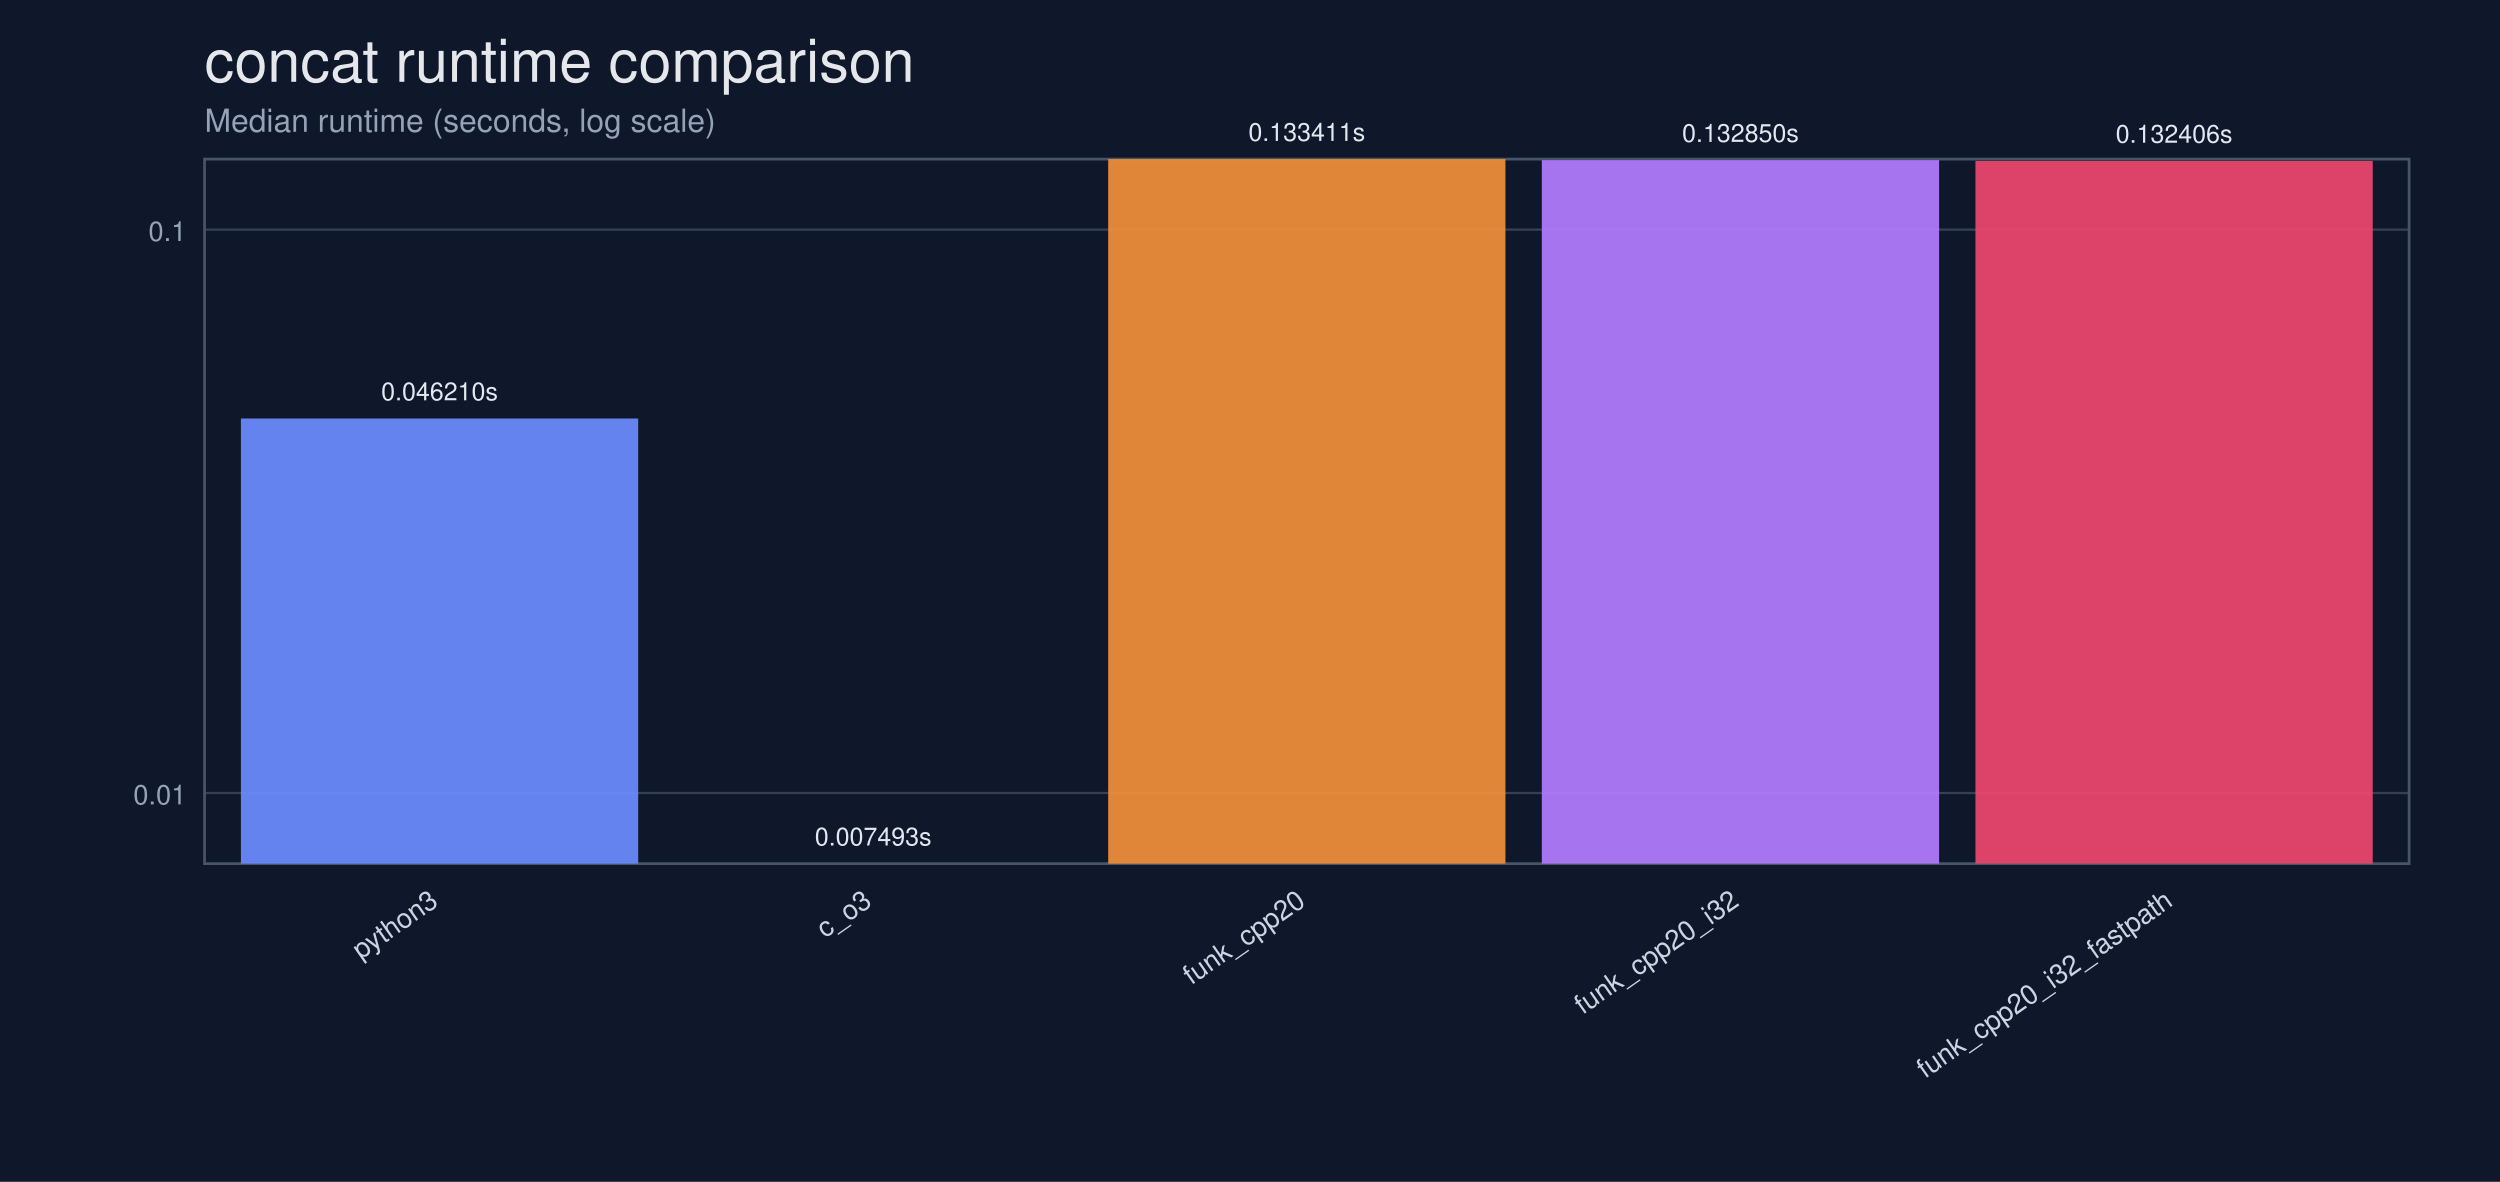
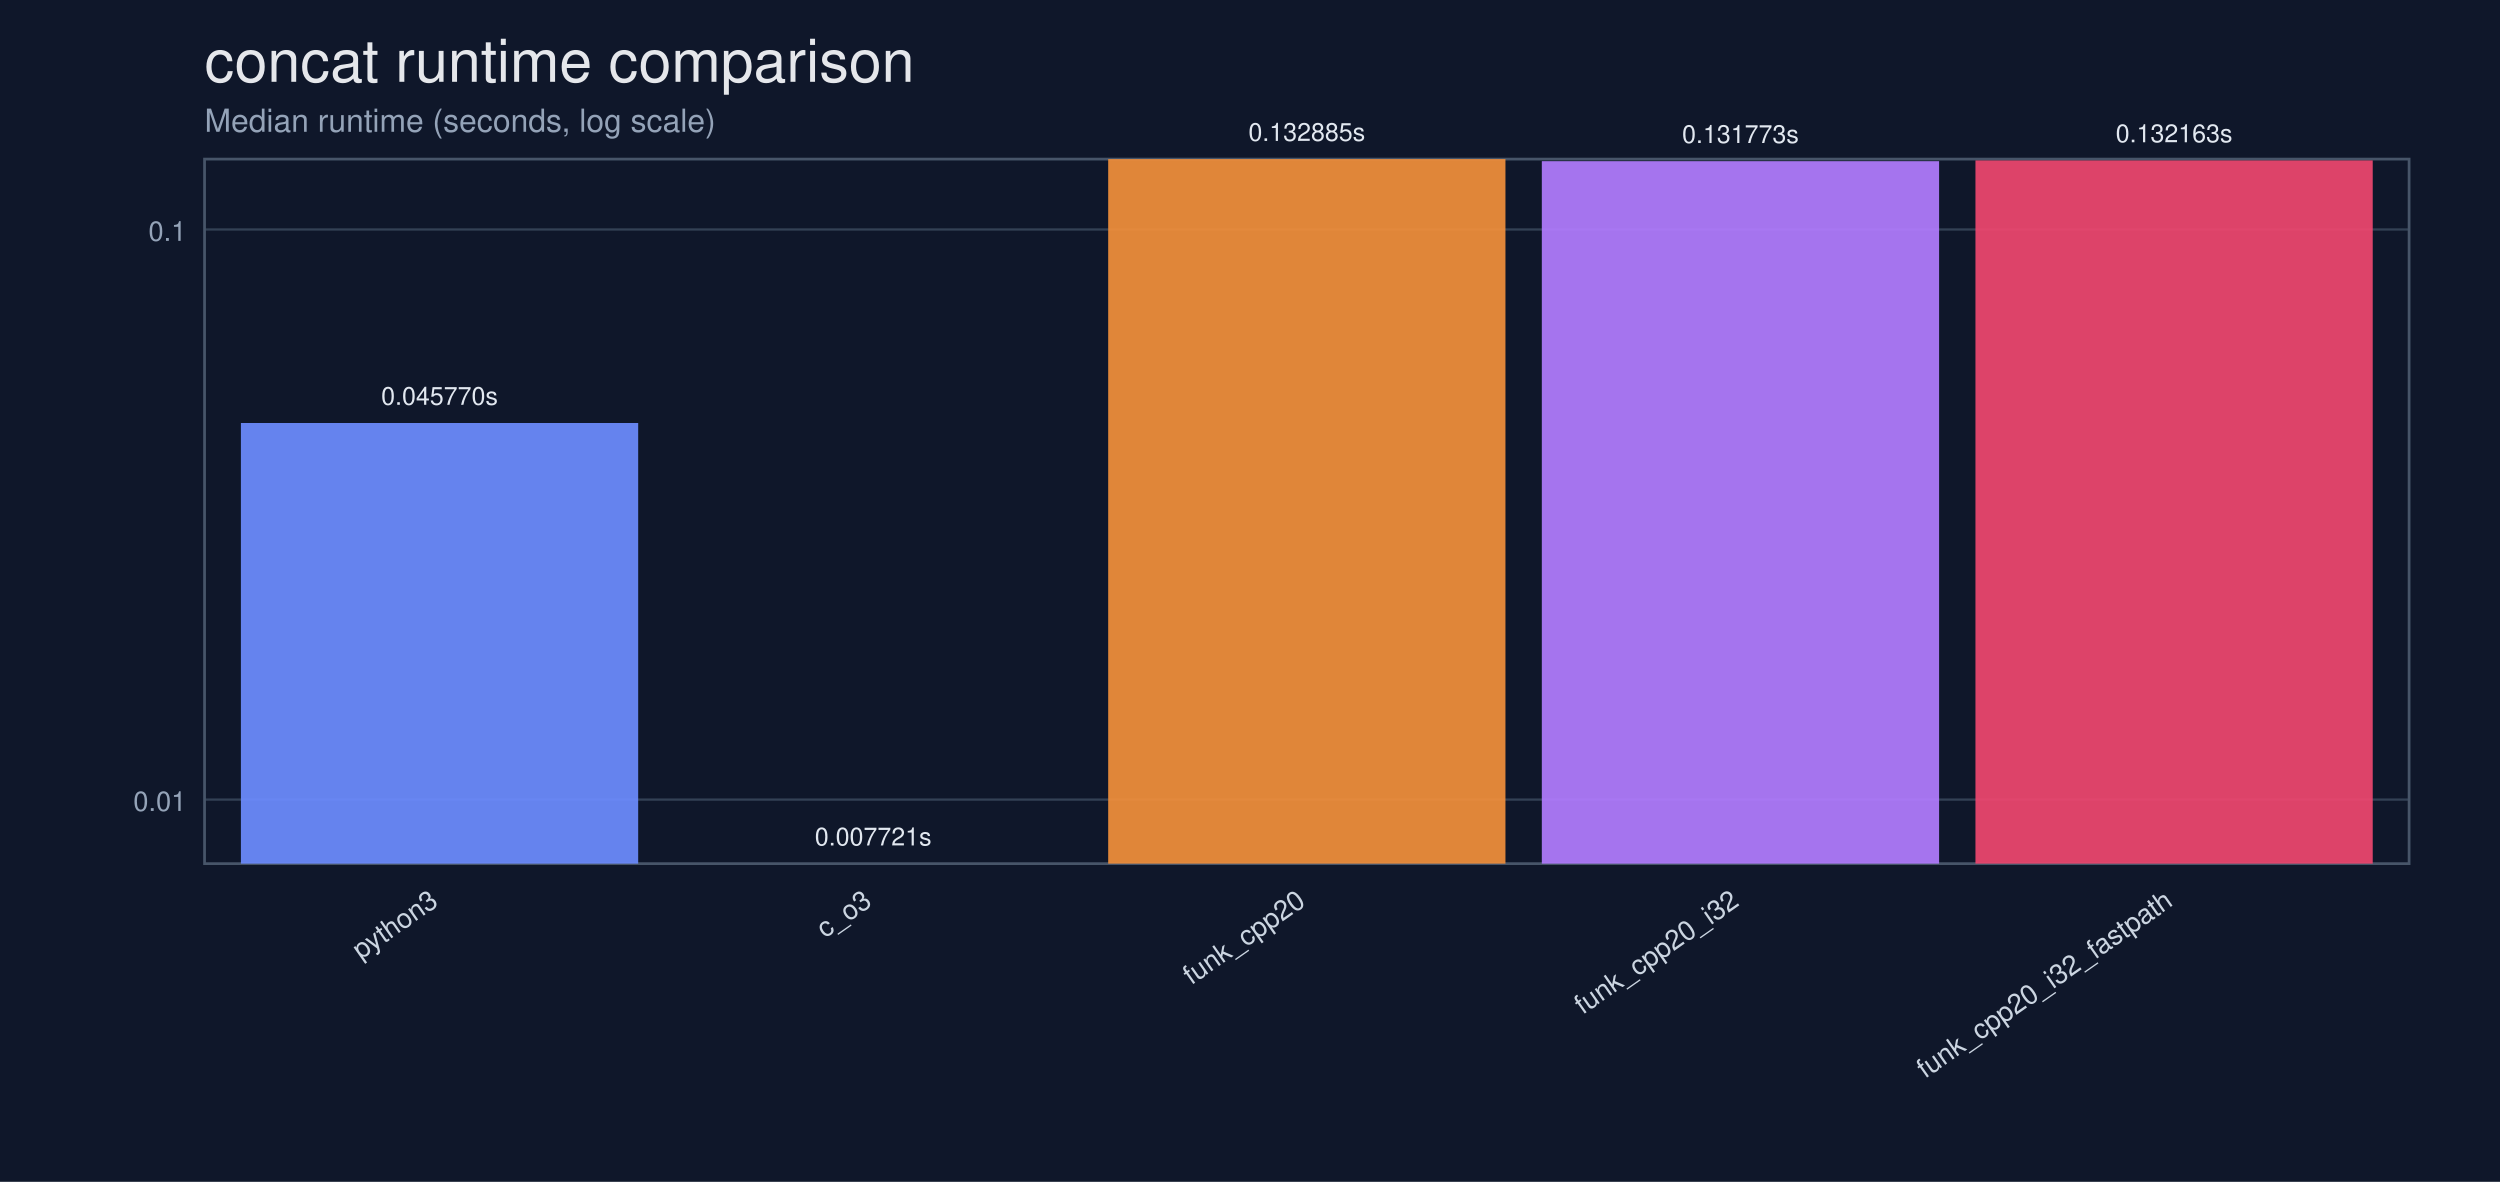
<svg xmlns="http://www.w3.org/2000/svg" width="1100" height="520" viewBox="0 0 1100 520">
  <rect width="100%" height="100%" fill="#0f172a" />
  <text x="90" y="36" fill="#e5e7eb" font-size="26" font-family="Helvetica, Arial">concat runtime comparison</text>
  <text x="90" y="58" fill="#94a3b8" font-size="14" font-family="Helvetica, Arial">Median runtime (seconds, log scale)</text>
-   <line x1="90" y1="348.93" x2="1060" y2="348.93" stroke="#334155" stroke-width="1" />
-   <text x="82" y="353.93" text-anchor="end" fill="#94a3b8" font-size="12" font-family="Helvetica, Arial">0.01</text>
-   <line x1="90" y1="101.03" x2="1060" y2="101.03" stroke="#334155" stroke-width="1" />
-   <text x="82" y="106.03" text-anchor="end" fill="#94a3b8" font-size="12" font-family="Helvetica, Arial">0.1</text>
+   <line x1="90" y1="351.82" x2="1060" y2="351.82" stroke="#334155" stroke-width="1" />
+   <text x="82" y="356.82" text-anchor="end" fill="#94a3b8" font-size="12" font-family="Helvetica, Arial">0.01</text>
+   <line x1="90" y1="100.97" x2="1060" y2="100.97" stroke="#334155" stroke-width="1" />
+   <text x="82" y="105.97" text-anchor="end" fill="#94a3b8" font-size="12" font-family="Helvetica, Arial">0.1</text>
  <rect x="90" y="70" width="970" height="310" fill="none" stroke="#475569" stroke-width="1.2" />
-   <rect x="106.00" y="184.14" width="174.80" height="195.86" fill="#6c8cff" opacity="0.92" />
-   <text x="193.40" y="176.14" text-anchor="middle" fill="#e2e8f0" font-size="11" font-family="Helvetica, Arial">0.046210s</text>
+   <rect x="106.00" y="186.12" width="174.80" height="193.88" fill="#6c8cff" opacity="0.92" />
+   <text x="193.40" y="178.12" text-anchor="middle" fill="#e2e8f0" font-size="11" font-family="Helvetica, Arial">0.045770s</text>
  <text x="193.40" y="398.00" text-anchor="end" transform="rotate(-35 193.40,398.00)" fill="#cbd5e1" font-size="12" font-family="Helvetica, Arial">python3</text>
  <rect x="296.80" y="380.00" width="174.80" height="0.00" fill="#46b3a9" opacity="0.92" />
-   <text x="384.20" y="372.00" text-anchor="middle" fill="#e2e8f0" font-size="11" font-family="Helvetica, Arial">0.007493s</text>
+   <text x="384.20" y="372.00" text-anchor="middle" fill="#e2e8f0" font-size="11" font-family="Helvetica, Arial">0.007721s</text>
  <text x="384.20" y="398.00" text-anchor="end" transform="rotate(-35 384.20,398.00)" fill="#cbd5e1" font-size="12" font-family="Helvetica, Arial">c_o3</text>
  <rect x="487.60" y="70.00" width="174.80" height="310.00" fill="#f28f3b" opacity="0.92" />
-   <text x="575.00" y="62.00" text-anchor="middle" fill="#e2e8f0" font-size="11" font-family="Helvetica, Arial">0.133411s</text>
+   <text x="575.00" y="62.00" text-anchor="middle" fill="#e2e8f0" font-size="11" font-family="Helvetica, Arial">0.132885s</text>
  <text x="575.00" y="398.00" text-anchor="end" transform="rotate(-35 575.00,398.00)" fill="#cbd5e1" font-size="12" font-family="Helvetica, Arial">funk_cpp20</text>
-   <rect x="678.40" y="70.45" width="174.80" height="309.55" fill="#b27cff" opacity="0.92" />
-   <text x="765.80" y="62.45" text-anchor="middle" fill="#e2e8f0" font-size="11" font-family="Helvetica, Arial">0.132850s</text>
+   <rect x="678.40" y="70.92" width="174.80" height="309.08" fill="#b27cff" opacity="0.92" />
+   <text x="765.80" y="62.92" text-anchor="middle" fill="#e2e8f0" font-size="11" font-family="Helvetica, Arial">0.131773s</text>
  <text x="765.80" y="398.00" text-anchor="end" transform="rotate(-35 765.80,398.00)" fill="#cbd5e1" font-size="12" font-family="Helvetica, Arial">funk_cpp20_i32</text>
-   <rect x="869.20" y="70.81" width="174.80" height="309.19" fill="#ef476f" opacity="0.92" />
-   <text x="956.60" y="62.81" text-anchor="middle" fill="#e2e8f0" font-size="11" font-family="Helvetica, Arial">0.132406s</text>
+   <rect x="869.20" y="70.59" width="174.80" height="309.41" fill="#ef476f" opacity="0.92" />
+   <text x="956.60" y="62.59" text-anchor="middle" fill="#e2e8f0" font-size="11" font-family="Helvetica, Arial">0.132163s</text>
  <text x="956.60" y="398.00" text-anchor="end" transform="rotate(-35 956.60,398.00)" fill="#cbd5e1" font-size="12" font-family="Helvetica, Arial">funk_cpp20_i32_fastpath</text>
</svg>
